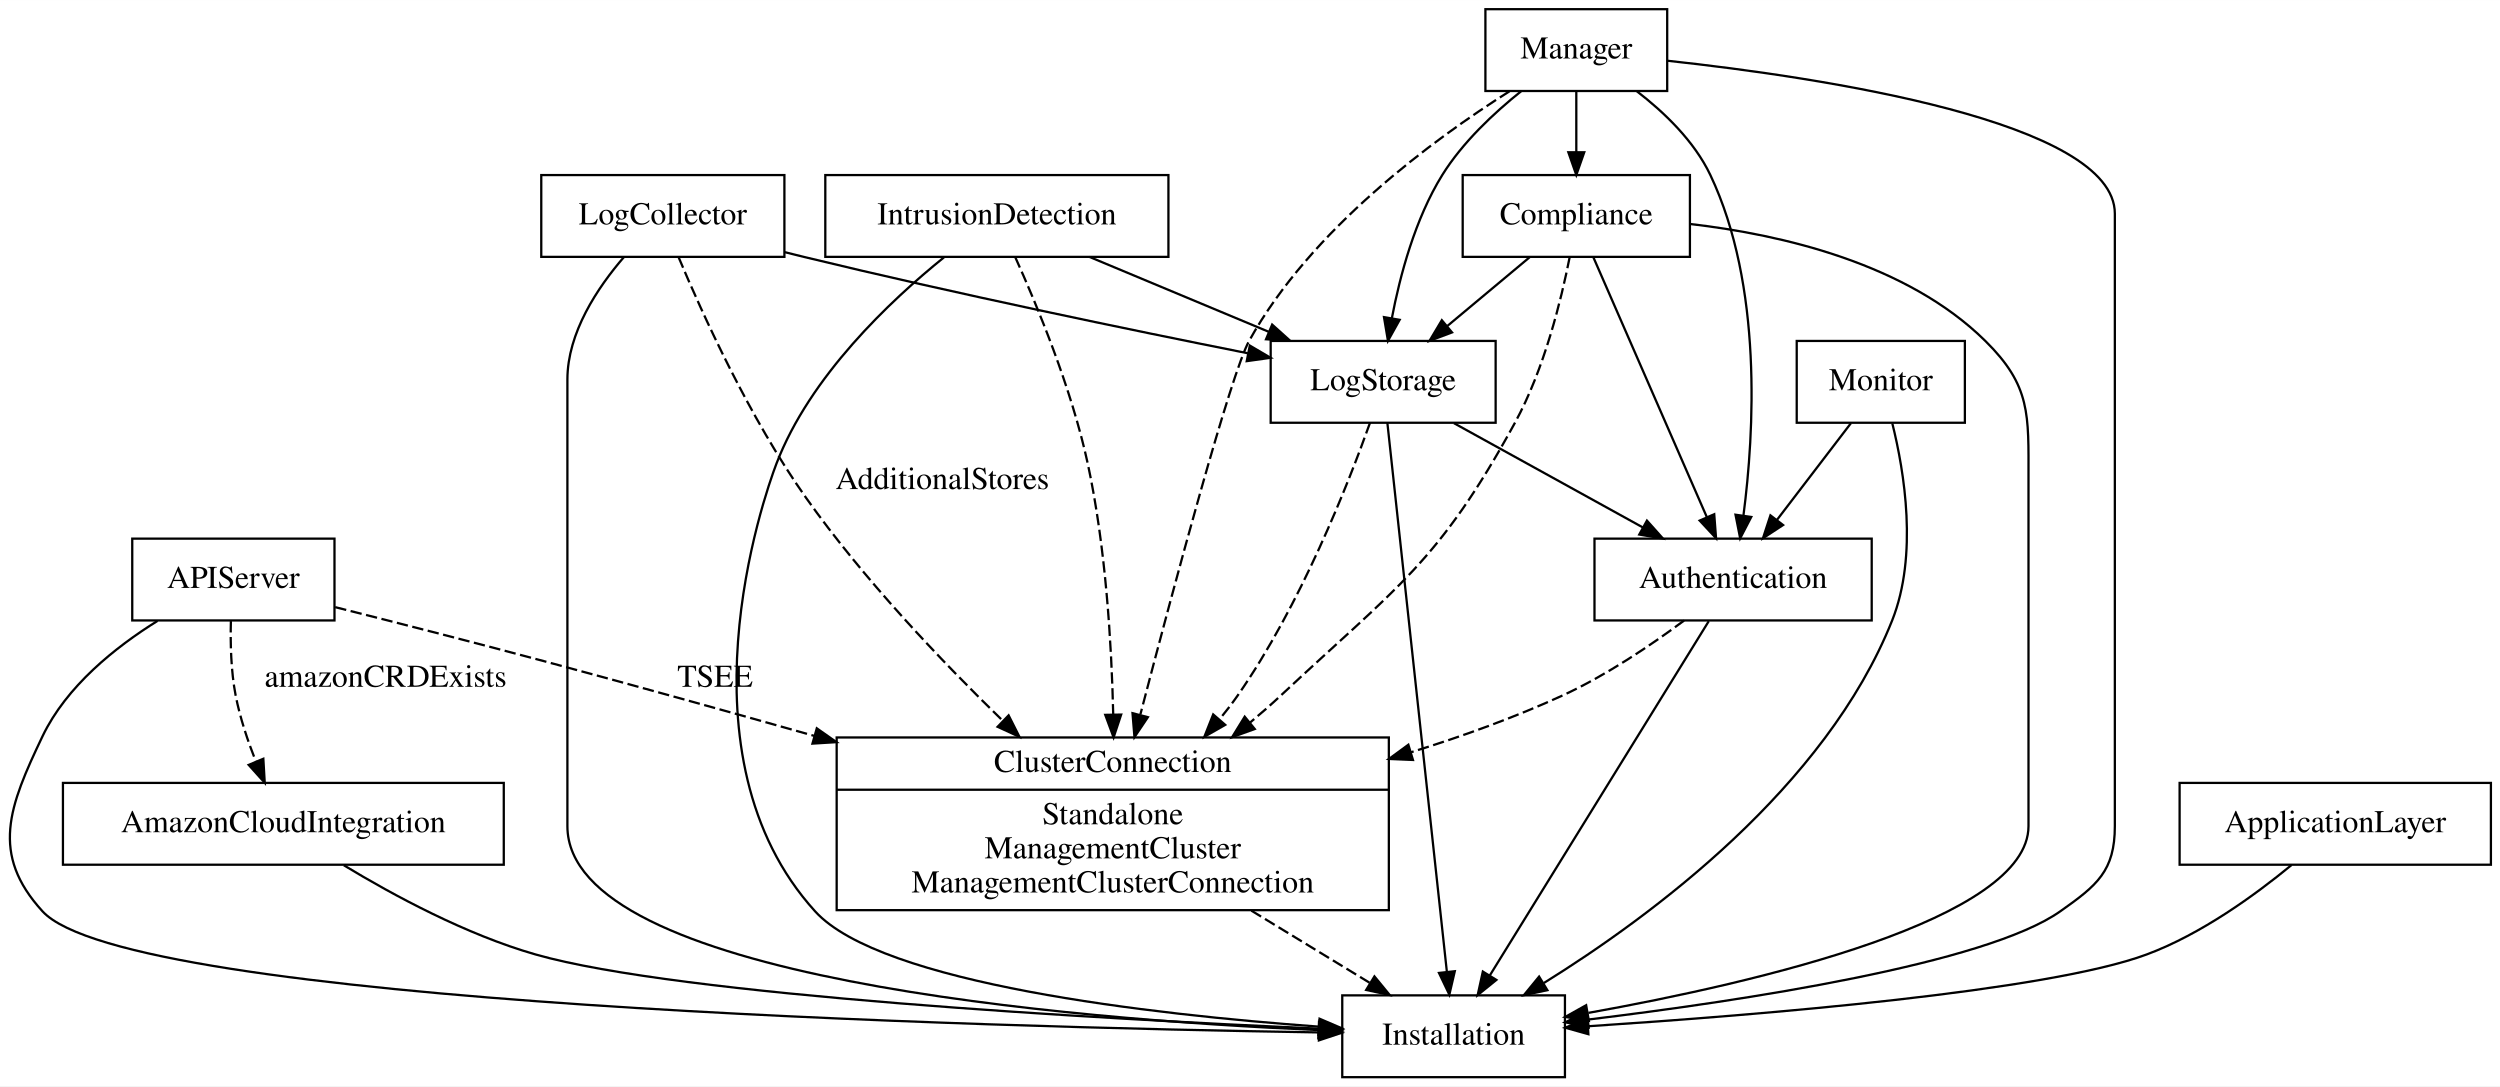
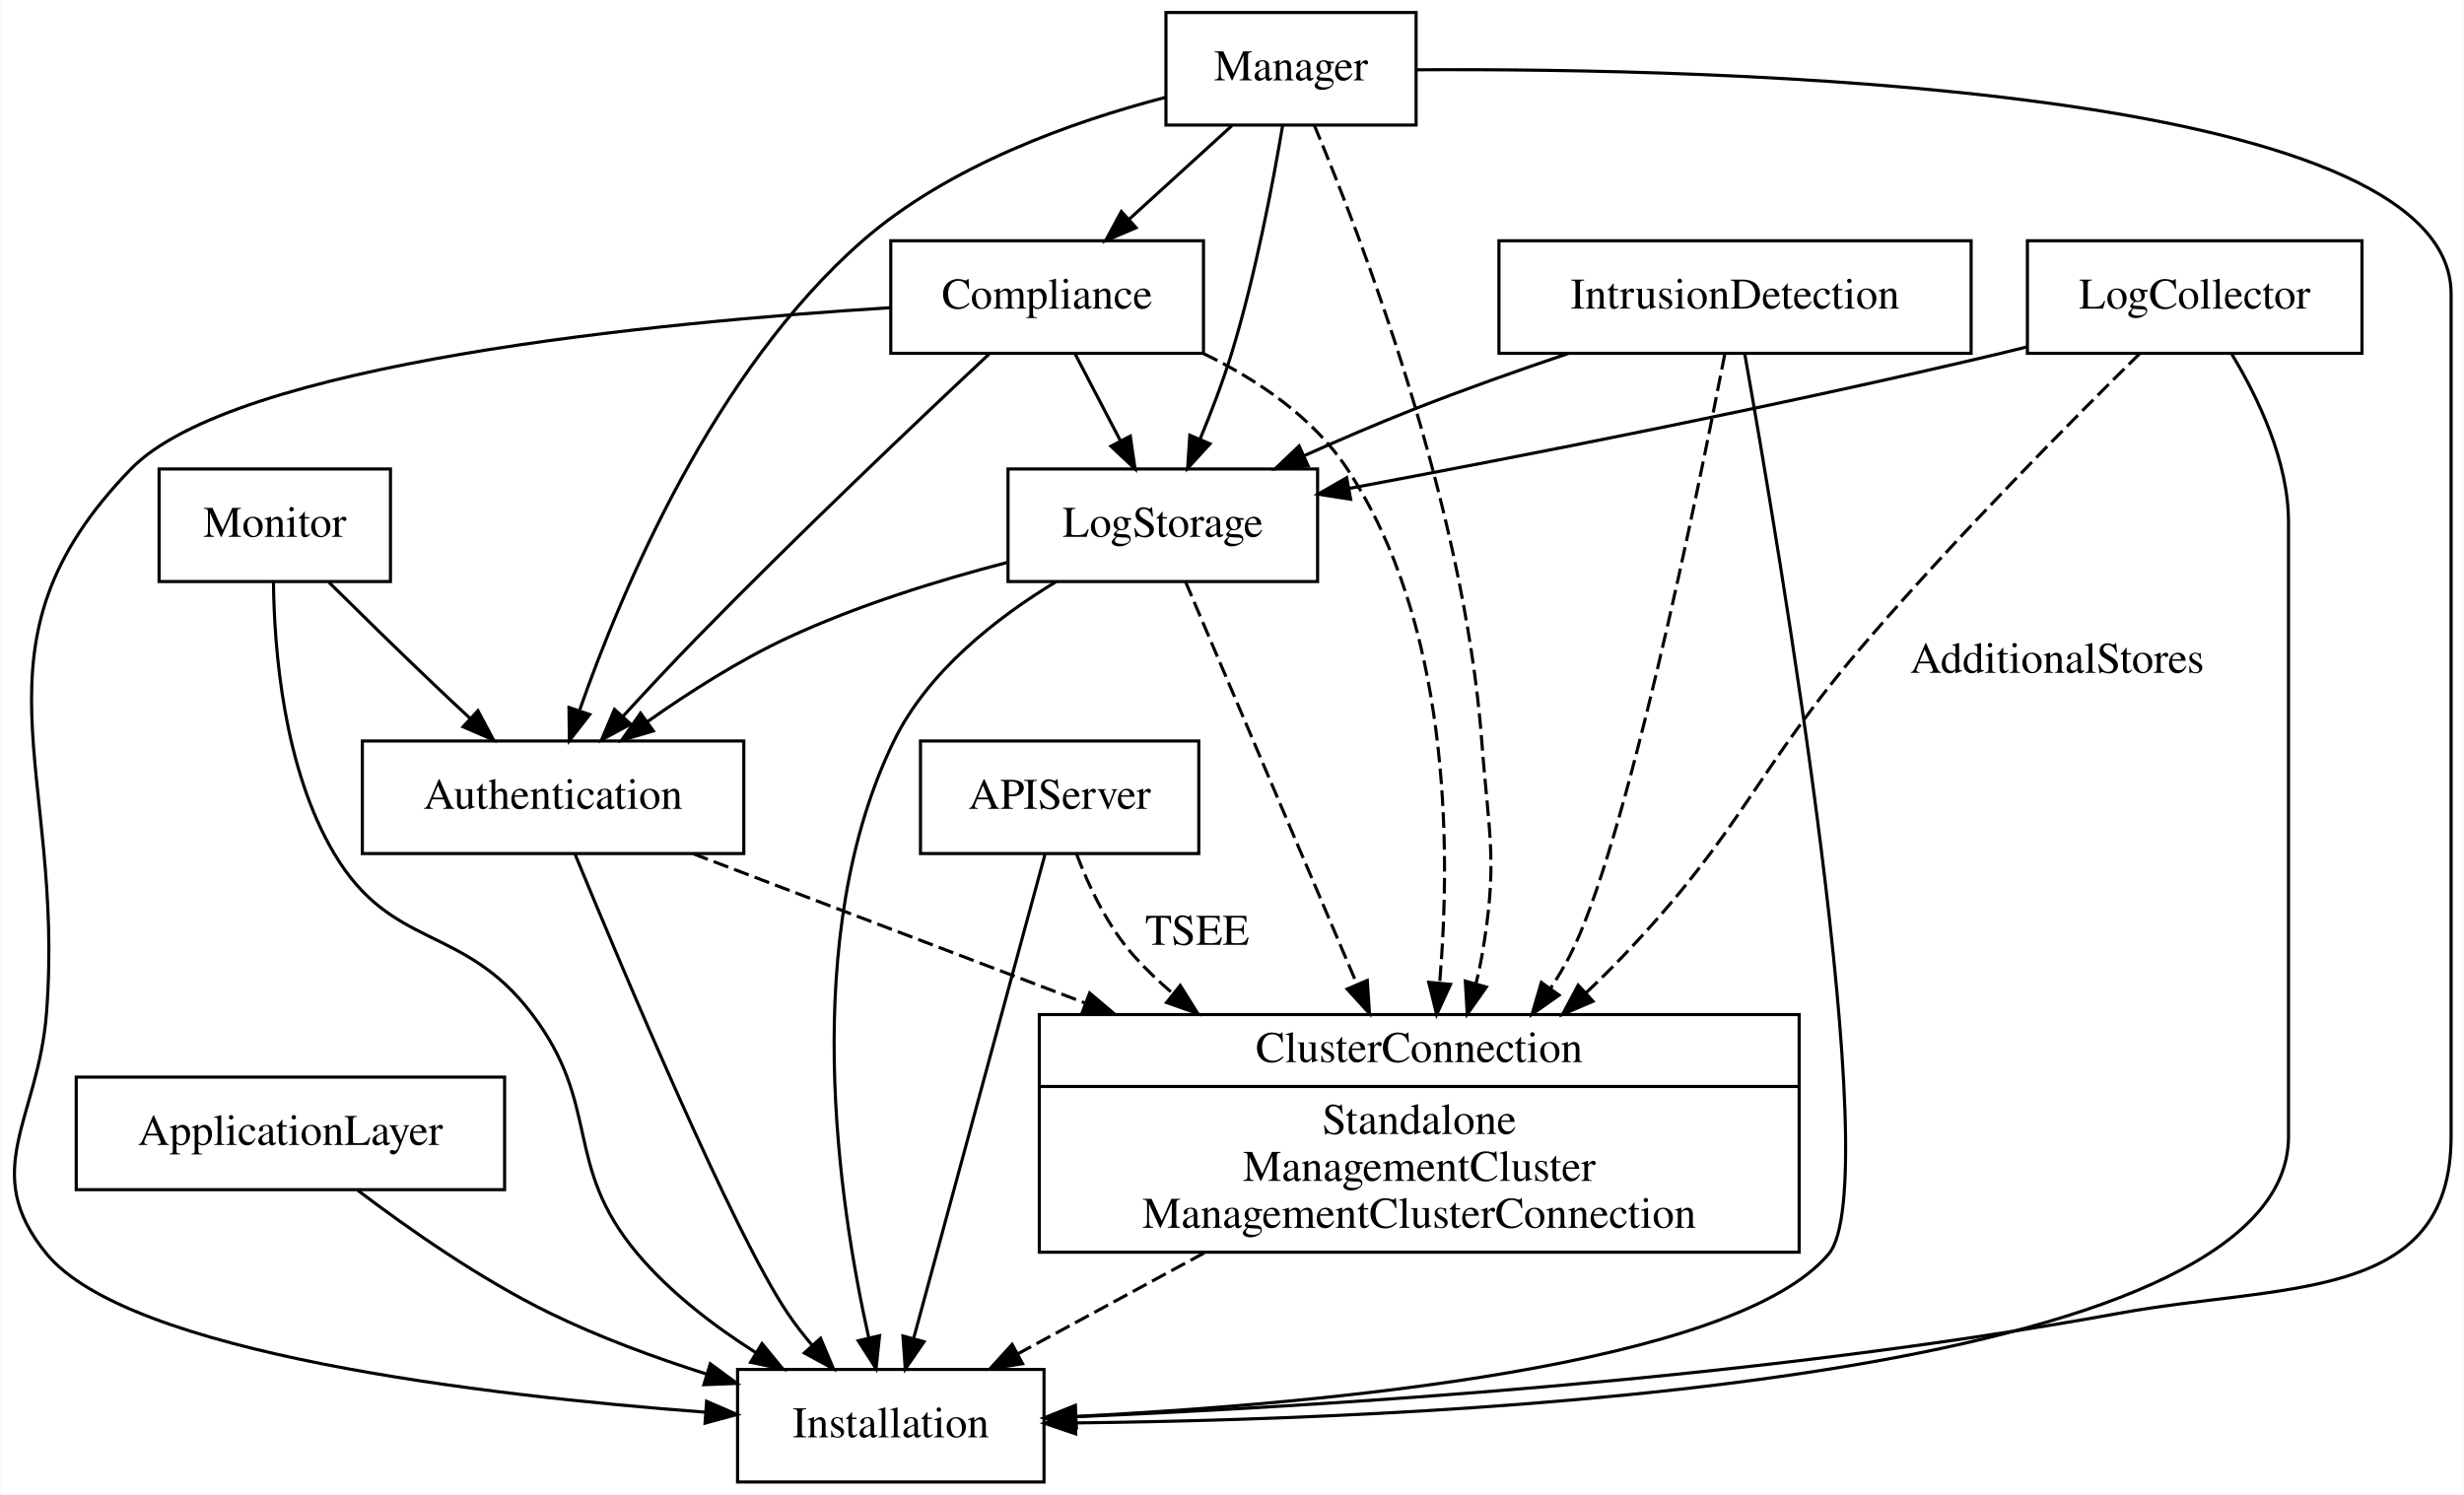
- <svg xmlns="http://www.w3.org/2000/svg" width="1100pt" height="478pt" viewBox="0.00 0.00 1100.20 478.00">
+ <svg xmlns="http://www.w3.org/2000/svg" width="788pt" height="478pt" viewBox="0.00 0.00 787.75 478.00">
  <g id="graph0" class="graph" transform="scale(1 1) rotate(0) translate(4 474)">
-     <polygon fill="white" stroke="transparent" points="-4,4 -4,-474 1096.2,-474 1096.2,4 -4,4" />
+     <polygon fill="white" stroke="transparent" points="-4,4 -4,-474 783.75,-474 783.75,4 -4,4" />
    <g id="node1" class="node">
-       <polygon fill="none" stroke="black" points="217.7,-129.5 23.7,-129.5 23.7,-93.5 217.7,-93.5 217.7,-129.5" />
-       <text text-anchor="middle" x="120.7" y="-107.8" font-family="Times,serif" font-size="14.00">AmazonCloudIntegration</text>
+       <polygon fill="none" stroke="black" points="379.25,-237 290.25,-237 290.25,-201 379.25,-201 379.25,-237" />
+       <text text-anchor="middle" x="334.75" y="-215.3" font-family="Times,serif" font-size="14.00">APIServer</text>
+     </g>
+     <g id="node4" class="node">
+       <polygon fill="none" stroke="black" points="328.25,-73.5 328.25,-149.5 571.25,-149.5 571.25,-73.5 328.25,-73.5" />
+       <text text-anchor="middle" x="449.75" y="-134.3" font-family="Times,serif" font-size="14.00">ClusterConnection</text>
+       <polyline fill="none" stroke="black" points="328.25,-126.5 571.25,-126.5 " />
+       <text text-anchor="middle" x="449.75" y="-111.3" font-family="Times,serif" font-size="14.00">Standalone</text>
+       <text text-anchor="middle" x="449.75" y="-96.3" font-family="Times,serif" font-size="14.00">ManagementCluster</text>
+       <text text-anchor="middle" x="449.75" y="-81.3" font-family="Times,serif" font-size="14.00">ManagementClusterConnection</text>
+     </g>
+     <g id="edge1" class="edge">
+       <path fill="none" stroke="black" stroke-dasharray="5,2" d="M340.18,-200.81C344.11,-190.42 350.22,-177.43 358.75,-168 362.47,-163.88 366.57,-159.97 370.91,-156.27" />
+       <polygon fill="black" stroke="black" points="373.33,-158.81 378.94,-149.83 368.95,-153.35 373.33,-158.81" />
+       <text text-anchor="middle" x="378.75" y="-171.8" font-family="Times,serif" font-size="14.00">TSEE</text>
+     </g>
+     <g id="node6" class="node">
+       <polygon fill="none" stroke="black" points="329.75,-36 231.75,-36 231.75,0 329.75,0 329.75,-36" />
+       <text text-anchor="middle" x="280.75" y="-14.3" font-family="Times,serif" font-size="14.00">Installation</text>
+     </g>
+     <g id="edge2" class="edge">
+       <path fill="none" stroke="black" d="M330.05,-200.69C320.61,-165.91 299.29,-87.33 288.03,-45.83" />
+       <polygon fill="black" stroke="black" points="291.39,-44.86 285.39,-36.13 284.64,-46.7 291.39,-44.86" />
+     </g>
+     <g id="node2" class="node">
+       <polygon fill="none" stroke="black" points="157.25,-129.5 20.25,-129.5 20.25,-93.5 157.25,-93.5 157.25,-129.5" />
+       <text text-anchor="middle" x="88.75" y="-107.8" font-family="Times,serif" font-size="14.00">ApplicationLayer</text>
+     </g>
+     <g id="edge3" class="edge">
+       <path fill="none" stroke="black" d="M110.23,-93.33C126.4,-81.06 149.5,-64.86 171.75,-54 187.5,-46.31 205.33,-39.76 221.95,-34.49" />
+       <polygon fill="black" stroke="black" points="223.03,-37.82 231.56,-31.53 220.97,-31.12 223.03,-37.82" />
+     </g>
+     <g id="node3" class="node">
+       <polygon fill="none" stroke="black" points="233.75,-237 111.75,-237 111.75,-201 233.75,-201 233.75,-237" />
+       <text text-anchor="middle" x="172.75" y="-215.3" font-family="Times,serif" font-size="14.00">Authentication</text>
+     </g>
+     <g id="edge4" class="edge">
+       <path fill="none" stroke="black" stroke-dasharray="5,2" d="M217.56,-200.93C251.44,-188.03 299.4,-169.76 342.94,-153.18" />
+       <polygon fill="black" stroke="black" points="344.35,-156.39 352.45,-149.56 341.86,-149.85 344.35,-156.39" />
+     </g>
+     <g id="edge5" class="edge">
+       <path fill="none" stroke="black" d="M179.77,-200.8C194.86,-164.18 230.39,-79.78 247.75,-54 250.11,-50.49 252.82,-47 255.67,-43.66" />
+       <polygon fill="black" stroke="black" points="258.3,-45.97 262.41,-36.2 253.11,-41.27 258.3,-45.97" />
+     </g>
+     <g id="edge6" class="edge">
+       <path fill="none" stroke="black" stroke-dasharray="5,2" d="M381.01,-73.28C360.77,-62.33 339.29,-50.7 321.42,-41.02" />
+       <polygon fill="black" stroke="black" points="322.89,-37.84 312.43,-36.16 319.56,-44 322.89,-37.84" />
+     </g>
+     <g id="node5" class="node">
+       <polygon fill="none" stroke="black" points="380.75,-397 280.75,-397 280.75,-361 380.75,-361 380.75,-397" />
+       <text text-anchor="middle" x="330.75" y="-375.3" font-family="Times,serif" font-size="14.00">Compliance</text>
+     </g>
+     <g id="edge7" class="edge">
+       <path fill="none" stroke="black" d="M312.18,-360.75C289.69,-339.7 250.83,-302.85 218.75,-270 210.88,-261.94 202.48,-252.94 195.04,-244.82" />
+       <polygon fill="black" stroke="black" points="197.57,-242.4 188.25,-237.36 192.39,-247.11 197.57,-242.4" />
+     </g>
+     <g id="edge8" class="edge">
+       <path fill="none" stroke="black" stroke-dasharray="5,2" d="M380.75,-360.93C398.07,-352.51 415.84,-340.52 426.75,-324 459.09,-274.99 460.13,-205.29 456.28,-159.49" />
+       <polygon fill="black" stroke="black" points="459.76,-159.16 455.33,-149.53 452.79,-159.82 459.76,-159.16" />
+     </g>
+     <g id="edge9" class="edge">
+       <path fill="none" stroke="black" d="M280.6,-375.59C205.91,-370.91 70.69,-357.89 37.75,-324 -16.8,-267.88 16.76,-228.03 10.75,-150 8.11,-115.88 -10.95,-99.47 10.75,-73 36.85,-41.16 150.1,-27.72 221.38,-22.33" />
+       <polygon fill="black" stroke="black" points="221.85,-25.81 231.57,-21.59 221.35,-18.82 221.85,-25.81" />
+     </g>
+     <g id="node9" class="node">
+       <polygon fill="none" stroke="black" points="417.25,-324 318.25,-324 318.25,-288 417.25,-288 417.25,-324" />
+       <text text-anchor="middle" x="367.75" y="-302.3" font-family="Times,serif" font-size="14.00">LogStorage</text>
+     </g>
+     <g id="edge10" class="edge">
+       <path fill="none" stroke="black" d="M339.7,-360.81C344.07,-352.44 349.4,-342.2 354.25,-332.9" />
+       <polygon fill="black" stroke="black" points="357.35,-334.51 358.87,-324.03 351.15,-331.28 357.35,-334.51" />
    </g>
    <g id="node7" class="node">
-       <polygon fill="none" stroke="black" points="684.7,-36 586.7,-36 586.7,0 684.7,0 684.7,-36" />
-       <text text-anchor="middle" x="635.7" y="-14.3" font-family="Times,serif" font-size="14.00">Installation</text>
-     </g>
-     <g id="edge1" class="edge">
-       <path fill="none" stroke="black" d="M147.32,-93.25C169.08,-80.07 201.14,-62.74 231.7,-54 294.81,-35.95 480.3,-25.63 576.43,-21.35" />
-       <polygon fill="black" stroke="black" points="576.73,-24.84 586.57,-20.91 576.43,-17.85 576.73,-24.84" />
-     </g>
-     <g id="node2" class="node">
-       <polygon fill="none" stroke="black" points="143.2,-237 54.2,-237 54.2,-201 143.2,-201 143.2,-237" />
-       <text text-anchor="middle" x="98.7" y="-215.3" font-family="Times,serif" font-size="14.00">APIServer</text>
-     </g>
-     <g id="edge2" class="edge">
-       <path fill="none" stroke="black" stroke-dasharray="5,2" d="M97.61,-200.72C97.35,-191.02 97.63,-178.74 99.7,-168 101.6,-158.19 105.07,-147.86 108.65,-138.8" />
-       <polygon fill="black" stroke="black" points="111.89,-140.13 112.51,-129.55 105.43,-137.43 111.89,-140.13" />
-       <text text-anchor="middle" x="165.7" y="-171.8" font-family="Times,serif" font-size="14.00">amazonCRDExists</text>
-     </g>
-     <g id="node5" class="node">
-       <polygon fill="none" stroke="black" points="364.2,-73.5 364.2,-149.5 607.2,-149.5 607.2,-73.5 364.2,-73.5" />
-       <text text-anchor="middle" x="485.7" y="-134.3" font-family="Times,serif" font-size="14.00">ClusterConnection</text>
-       <polyline fill="none" stroke="black" points="364.2,-126.5 607.2,-126.5 " />
-       <text text-anchor="middle" x="485.7" y="-111.3" font-family="Times,serif" font-size="14.00">Standalone</text>
-       <text text-anchor="middle" x="485.7" y="-96.3" font-family="Times,serif" font-size="14.00">ManagementCluster</text>
-       <text text-anchor="middle" x="485.7" y="-81.3" font-family="Times,serif" font-size="14.00">ManagementClusterConnection</text>
-     </g>
-     <g id="edge3" class="edge">
-       <path fill="none" stroke="black" stroke-dasharray="5,2" d="M143.51,-206.85C170.3,-200.11 205,-191.25 235.7,-183 274.35,-172.62 316.24,-160.96 354.48,-150.16" />
-       <polygon fill="black" stroke="black" points="355.45,-153.53 364.12,-147.44 353.54,-146.79 355.45,-153.53" />
-       <text text-anchor="middle" x="310.7" y="-171.8" font-family="Times,serif" font-size="14.00">TSEE</text>
-     </g>
-     <g id="edge4" class="edge">
-       <path fill="none" stroke="black" d="M65.32,-200.8C46.7,-189.21 25.21,-172.01 14.7,-150 -0.03,-119.11 -8.38,-98.27 14.7,-73 52.13,-32.04 428.11,-22.05 576.21,-19.7" />
-       <polygon fill="black" stroke="black" points="576.52,-23.19 586.47,-19.54 576.42,-16.19 576.52,-23.19" />
-     </g>
-     <g id="node3" class="node">
-       <polygon fill="none" stroke="black" points="1092.2,-129.5 955.2,-129.5 955.2,-93.5 1092.2,-93.5 1092.2,-129.5" />
-       <text text-anchor="middle" x="1023.7" y="-107.8" font-family="Times,serif" font-size="14.00">ApplicationLayer</text>
-     </g>
-     <g id="edge5" class="edge">
-       <path fill="none" stroke="black" d="M1004.44,-93.35C988.52,-80.23 964.72,-62.93 940.7,-54 897.05,-37.77 770.83,-27.39 695.14,-22.43" />
-       <polygon fill="black" stroke="black" points="695.01,-18.92 684.81,-21.77 694.57,-25.9 695.01,-18.92" />
-     </g>
-     <g id="node4" class="node">
-       <polygon fill="none" stroke="black" points="819.7,-237 697.7,-237 697.7,-201 819.7,-201 819.7,-237" />
-       <text text-anchor="middle" x="758.7" y="-215.3" font-family="Times,serif" font-size="14.00">Authentication</text>
-     </g>
-     <g id="edge6" class="edge">
-       <path fill="none" stroke="black" stroke-dasharray="5,2" d="M737.14,-200.96C722.71,-190.24 702.9,-176.82 683.7,-168 662.7,-158.35 639.65,-150.03 616.94,-142.99" />
-       <polygon fill="black" stroke="black" points="617.82,-139.6 607.24,-140.05 615.79,-146.3 617.82,-139.6" />
-     </g>
-     <g id="edge7" class="edge">
-       <path fill="none" stroke="black" d="M748,-200.69C726.32,-165.61 677.11,-85.99 651.64,-44.78" />
-       <polygon fill="black" stroke="black" points="654.53,-42.8 646.29,-36.13 648.57,-46.48 654.53,-42.8" />
-     </g>
-     <g id="edge8" class="edge">
-       <path fill="none" stroke="black" stroke-dasharray="5,2" d="M546.71,-73.28C564.34,-62.53 583.04,-51.12 598.72,-41.56" />
-       <polygon fill="black" stroke="black" points="600.86,-44.35 607.58,-36.16 597.22,-38.38 600.86,-44.35" />
-     </g>
-     <g id="node6" class="node">
-       <polygon fill="none" stroke="black" points="739.7,-397 639.7,-397 639.7,-361 739.7,-361 739.7,-397" />
-       <text text-anchor="middle" x="689.7" y="-375.3" font-family="Times,serif" font-size="14.00">Compliance</text>
-     </g>
-     <g id="edge9" class="edge">
-       <path fill="none" stroke="black" d="M697.22,-360.79C709.25,-333.25 732.91,-279.06 747.12,-246.53" />
-       <polygon fill="black" stroke="black" points="750.4,-247.75 751.2,-237.19 743.99,-244.95 750.4,-247.75" />
-     </g>
-     <g id="edge10" class="edge">
-       <path fill="none" stroke="black" stroke-dasharray="5,2" d="M686.79,-360.92C683.1,-342.18 675.62,-311.62 662.7,-288 628.98,-226.33 611.01,-216.04 559.7,-168 555.42,-163.99 550.86,-160 546.18,-156.1" />
-       <polygon fill="black" stroke="black" points="548.19,-153.22 538.22,-149.63 543.77,-158.65 548.19,-153.22" />
+       <polygon fill="none" stroke="black" points="626.25,-397 475.25,-397 475.25,-361 626.25,-361 626.25,-397" />
+       <text text-anchor="middle" x="550.75" y="-375.3" font-family="Times,serif" font-size="14.00">IntrusionDetection</text>
    </g>
    <g id="edge11" class="edge">
-       <path fill="none" stroke="black" d="M740.03,-375.44C780.18,-370.76 835.23,-358.04 869.7,-324 889.76,-304.2 888.7,-291.68 888.7,-263.5 888.7,-263.5 888.7,-263.5 888.7,-110.5 888.7,-69.51 769.81,-41.72 695.03,-28.3" />
-       <polygon fill="black" stroke="black" points="695.24,-24.78 684.78,-26.5 694.03,-31.67 695.24,-24.78" />
+       <path fill="none" stroke="black" stroke-dasharray="5,2" d="M547.46,-360.71C538.94,-316.84 515.59,-202.27 497.75,-168 495.94,-164.54 493.89,-161.11 491.66,-157.76" />
+       <polygon fill="black" stroke="black" points="494.49,-155.71 485.83,-149.61 488.8,-159.78 494.49,-155.71" />
+     </g>
+     <g id="edge12" class="edge">
+       <path fill="none" stroke="black" d="M553.84,-360.89C564.67,-299.84 599.3,-95.2 580.75,-73 550.7,-37.06 418.72,-25 340.17,-20.98" />
+       <polygon fill="black" stroke="black" points="340.09,-17.48 329.93,-20.49 339.75,-24.47 340.09,-17.48" />
+     </g>
+     <g id="edge13" class="edge">
+       <path fill="none" stroke="black" d="M497.47,-360.97C481.37,-355.54 463.74,-349.3 447.75,-343 436.34,-338.51 424.2,-333.28 412.92,-328.23" />
+       <polygon fill="black" stroke="black" points="414.23,-324.98 403.67,-324.05 411.34,-331.36 414.23,-324.98" />
+     </g>
+     <g id="node8" class="node">
+       <polygon fill="none" stroke="black" points="751.25,-397 644.25,-397 644.25,-361 751.25,-361 751.25,-397" />
+       <text text-anchor="middle" x="697.75" y="-375.3" font-family="Times,serif" font-size="14.00">LogCollector</text>
+     </g>
+     <g id="edge14" class="edge">
+       <path fill="none" stroke="black" stroke-dasharray="5,2" d="M680.22,-360.96C659.05,-340.12 622.68,-303.48 593.75,-270 556.25,-226.62 554.31,-209.5 514.75,-168 511.03,-164.11 507.07,-160.2 503,-156.37" />
+       <polygon fill="black" stroke="black" points="505.32,-153.75 495.59,-149.57 500.59,-158.91 505.32,-153.75" />
+       <text text-anchor="middle" x="653.75" y="-258.8" font-family="Times,serif" font-size="14.00">AdditionalStores</text>
+     </g>
+     <g id="edge15" class="edge">
+       <path fill="none" stroke="black" d="M709.6,-360.76C717.99,-346.88 727.75,-326.54 727.75,-307 727.75,-307 727.75,-307 727.75,-110.5 727.75,-32.28 461.71,-20.29 340.12,-18.9" />
+       <polygon fill="black" stroke="black" points="339.89,-15.39 329.86,-18.8 339.83,-22.39 339.89,-15.39" />
+     </g>
+     <g id="edge16" class="edge">
+       <path fill="none" stroke="black" d="M644.04,-363.03C641.24,-362.33 638.46,-361.64 635.75,-361 564.45,-344.06 481.68,-327.92 427.2,-317.76" />
+       <polygon fill="black" stroke="black" points="427.83,-314.32 417.36,-315.94 426.56,-321.21 427.83,-314.32" />
+     </g>
+     <g id="edge17" class="edge">
+       <path fill="none" stroke="black" d="M318.06,-294.13C295.96,-288.39 269.98,-280.35 247.75,-270 232.15,-262.74 216.12,-252.49 202.91,-243.17" />
+       <polygon fill="black" stroke="black" points="204.82,-240.23 194.66,-237.21 200.72,-245.9 204.82,-240.23" />
+     </g>
+     <g id="edge18" class="edge">
+       <path fill="none" stroke="black" stroke-dasharray="5,2" d="M375.02,-287.92C387.2,-259.32 412.13,-200.8 429.84,-159.23" />
+       <polygon fill="black" stroke="black" points="433.14,-160.42 433.84,-149.85 426.7,-157.67 433.14,-160.42" />
+     </g>
+     <g id="edge19" class="edge">
+       <path fill="none" stroke="black" d="M333.63,-287.96C314.59,-276.43 292.58,-259.25 281.75,-237 251.27,-174.42 264.07,-89.24 273.69,-46.24" />
+       <polygon fill="black" stroke="black" points="277.16,-46.78 276.04,-36.25 270.34,-45.18 277.16,-46.78" />
    </g>
    <g id="node10" class="node">
-       <polygon fill="none" stroke="black" points="654.2,-324 555.2,-324 555.2,-288 654.2,-288 654.2,-324" />
-       <text text-anchor="middle" x="604.7" y="-302.3" font-family="Times,serif" font-size="14.00">LogStorage</text>
-     </g>
-     <g id="edge12" class="edge">
-       <path fill="none" stroke="black" d="M669.13,-360.81C658.27,-351.74 644.78,-340.48 632.96,-330.6" />
-       <polygon fill="black" stroke="black" points="635.01,-327.75 625.09,-324.03 630.52,-333.13 635.01,-327.75" />
-     </g>
-     <g id="node8" class="node">
-       <polygon fill="none" stroke="black" points="510.2,-397 359.2,-397 359.2,-361 510.2,-361 510.2,-397" />
-       <text text-anchor="middle" x="434.7" y="-375.3" font-family="Times,serif" font-size="14.00">IntrusionDetection</text>
-     </g>
-     <g id="edge13" class="edge">
-       <path fill="none" stroke="black" stroke-dasharray="5,2" d="M442.79,-360.87C452.25,-339.95 467.54,-303.23 474.7,-270 482.56,-233.53 485.17,-191.31 485.9,-159.78" />
-       <polygon fill="black" stroke="black" points="489.4,-159.57 486.07,-149.51 482.4,-159.45 489.4,-159.57" />
-     </g>
-     <g id="edge14" class="edge">
-       <path fill="none" stroke="black" d="M411.42,-360.78C387.71,-341.66 352.4,-308.36 337.7,-270 332.12,-255.43 292.49,-141.54 354.7,-73 383.72,-41.03 502.89,-27.58 576.4,-22.24" />
-       <polygon fill="black" stroke="black" points="576.72,-25.72 586.46,-21.54 576.24,-18.74 576.72,-25.72" />
-     </g>
-     <g id="edge15" class="edge">
-       <path fill="none" stroke="black" d="M475.42,-360.99C499.11,-351.1 529.17,-338.54 554.34,-328.03" />
-       <polygon fill="black" stroke="black" points="555.85,-331.2 563.73,-324.11 553.15,-324.74 555.85,-331.2" />
-     </g>
-     <g id="node9" class="node">
-       <polygon fill="none" stroke="black" points="341.2,-397 234.2,-397 234.2,-361 341.2,-361 341.2,-397" />
-       <text text-anchor="middle" x="287.7" y="-375.3" font-family="Times,serif" font-size="14.00">LogCollector</text>
-     </g>
-     <g id="edge16" class="edge">
-       <path fill="none" stroke="black" stroke-dasharray="5,2" d="M294.64,-360.83C304.98,-336.22 325.89,-290.06 350.7,-255 376,-219.25 409.92,-183.48 437.43,-156.72" />
-       <polygon fill="black" stroke="black" points="439.87,-159.23 444.64,-149.77 435.02,-154.19 439.87,-159.23" />
-       <text text-anchor="middle" x="410.7" y="-258.8" font-family="Times,serif" font-size="14.00">AdditionalStores</text>
-     </g>
-     <g id="edge17" class="edge">
-       <path fill="none" stroke="black" d="M270.62,-360.96C258.99,-347.51 245.7,-327.62 245.7,-307 245.7,-307 245.7,-307 245.7,-110.5 245.7,-43.46 466.87,-25.5 576.1,-20.72" />
-       <polygon fill="black" stroke="black" points="576.46,-24.21 586.31,-20.3 576.17,-17.21 576.46,-24.21" />
-     </g>
-     <g id="edge18" class="edge">
-       <path fill="none" stroke="black" d="M341.42,-363.06C344.22,-362.35 346.99,-361.66 349.7,-361 416.29,-344.84 493.31,-328.9 545.13,-318.58" />
-       <polygon fill="black" stroke="black" points="546.02,-321.97 555.15,-316.59 544.66,-315.11 546.02,-321.97" />
-     </g>
-     <g id="edge19" class="edge">
-       <path fill="none" stroke="black" d="M635.87,-287.8C659.85,-274.56 693.15,-256.18 719.03,-241.9" />
-       <polygon fill="black" stroke="black" points="720.79,-244.93 727.85,-237.03 717.4,-238.8 720.79,-244.93" />
+       <polygon fill="none" stroke="black" points="448.75,-470 368.75,-470 368.75,-434 448.75,-434 448.75,-470" />
+       <text text-anchor="middle" x="408.75" y="-448.3" font-family="Times,serif" font-size="14.00">Manager</text>
    </g>
    <g id="edge20" class="edge">
-       <path fill="none" stroke="black" stroke-dasharray="5,2" d="M598.92,-287.99C589.31,-261.06 568.33,-207.62 540.7,-168 538.26,-164.5 535.58,-161.01 532.77,-157.6" />
-       <polygon fill="black" stroke="black" points="535.2,-155.05 526,-149.79 529.9,-159.64 535.2,-155.05" />
+       <path fill="none" stroke="black" d="M368.63,-442.87C339.07,-435.18 299.37,-421.14 271.75,-397 224.25,-355.49 194.74,-285.39 181.31,-247.05" />
+       <polygon fill="black" stroke="black" points="184.47,-245.48 177.95,-237.13 177.84,-247.72 184.47,-245.48" />
    </g>
    <g id="edge21" class="edge">
-       <path fill="none" stroke="black" d="M606.55,-287.97C611.73,-240.19 626.42,-104.62 632.75,-46.27" />
-       <polygon fill="black" stroke="black" points="636.23,-46.63 633.83,-36.31 629.27,-45.87 636.23,-46.63" />
+       <path fill="none" stroke="black" stroke-dasharray="5,2" d="M416.18,-433.96C431.16,-398.27 464.04,-312.7 469.75,-237 472.05,-206.42 475.02,-198.21 469.75,-168 469.25,-165.16 468.62,-162.28 467.9,-159.39" />
+       <polygon fill="black" stroke="black" points="471.22,-158.29 465.11,-149.64 464.49,-160.21 471.22,-158.29" />
+     </g>
+     <g id="edge22" class="edge">
+       <path fill="none" stroke="black" d="M389.86,-433.81C380,-424.83 367.76,-413.69 356.99,-403.89" />
+       <polygon fill="black" stroke="black" points="359.2,-401.17 349.45,-397.03 354.49,-406.35 359.2,-401.17" />
+     </g>
+     <g id="edge23" class="edge">
+       <path fill="none" stroke="black" d="M448.8,-451.68C544.73,-452.25 779.75,-446.81 779.75,-380 779.75,-380 779.75,-380 779.75,-110.5 779.75,-57.11 726.26,-63.59 673.75,-54 556.54,-32.59 417.17,-24.12 339.87,-20.88" />
+       <polygon fill="black" stroke="black" points="339.97,-17.39 329.84,-20.48 339.69,-24.38 339.97,-17.39" />
+     </g>
+     <g id="edge24" class="edge">
+       <path fill="none" stroke="black" d="M406.07,-433.85C402.99,-415.57 397.38,-385.89 389.75,-361 386.94,-351.86 383.21,-342.11 379.62,-333.45" />
+       <polygon fill="black" stroke="black" points="382.83,-332.05 375.68,-324.22 376.39,-334.79 382.83,-332.05" />
    </g>
    <g id="node11" class="node">
-       <polygon fill="none" stroke="black" points="729.7,-470 649.7,-470 649.7,-434 729.7,-434 729.7,-470" />
-       <text text-anchor="middle" x="689.7" y="-448.3" font-family="Times,serif" font-size="14.00">Manager</text>
-     </g>
-     <g id="edge22" class="edge">
-       <path fill="none" stroke="black" d="M716.22,-433.98C728.37,-424.65 741.62,-411.93 748.7,-397 771.78,-348.36 767.99,-283.56 763.28,-247.39" />
-       <polygon fill="black" stroke="black" points="766.69,-246.54 761.81,-237.13 759.76,-247.53 766.69,-246.54" />
-     </g>
-     <g id="edge23" class="edge">
-       <path fill="none" stroke="black" stroke-dasharray="5,2" d="M660.27,-433.85C626.69,-412.61 572.91,-373.14 545.7,-324 537.68,-309.51 512.95,-217.44 497.86,-159.65" />
-       <polygon fill="black" stroke="black" points="501.16,-158.43 495.25,-149.63 494.39,-160.19 501.16,-158.43" />
-     </g>
-     <g id="edge24" class="edge">
-       <path fill="none" stroke="black" d="M689.7,-433.81C689.7,-425.79 689.7,-416.05 689.7,-407.07" />
-       <polygon fill="black" stroke="black" points="693.2,-407.03 689.7,-397.03 686.2,-407.03 693.2,-407.03" />
+       <polygon fill="none" stroke="black" points="120.75,-324 46.75,-324 46.75,-288 120.75,-288 120.75,-324" />
+       <text text-anchor="middle" x="83.75" y="-302.3" font-family="Times,serif" font-size="14.00">Monitor</text>
    </g>
    <g id="edge25" class="edge">
-       <path fill="none" stroke="black" d="M729.91,-447.3C797.52,-439.95 926.7,-420.59 926.7,-380 926.7,-380 926.7,-380 926.7,-110.5 926.7,-90.71 918.87,-84.41 902.7,-73 869.9,-49.85 763.17,-33.65 695,-25.37" />
-       <polygon fill="black" stroke="black" points="695.16,-21.87 684.82,-24.16 694.33,-28.82 695.16,-21.87" />
+       <path fill="none" stroke="black" d="M101.08,-287.74C110.89,-278.04 123.42,-265.76 134.75,-255 138.47,-251.46 142.43,-247.75 146.33,-244.13" />
+       <polygon fill="black" stroke="black" points="148.72,-246.69 153.7,-237.33 143.97,-241.54 148.72,-246.69" />
    </g>
    <g id="edge26" class="edge">
-       <path fill="none" stroke="black" d="M665.47,-433.93C653.45,-424.33 639.64,-411.39 630.7,-397 618.75,-377.73 612.1,-352.76 608.53,-334.01" />
-       <polygon fill="black" stroke="black" points="611.96,-333.3 606.81,-324.04 605.06,-334.49 611.96,-333.3" />
-     </g>
-     <g id="node12" class="node">
-       <polygon fill="none" stroke="black" points="860.7,-324 786.7,-324 786.7,-288 860.7,-288 860.7,-324" />
-       <text text-anchor="middle" x="823.7" y="-302.3" font-family="Times,serif" font-size="14.00">Monitor</text>
-     </g>
-     <g id="edge27" class="edge">
-       <path fill="none" stroke="black" d="M810.55,-287.8C801.21,-275.59 788.52,-258.99 778.03,-245.28" />
-       <polygon fill="black" stroke="black" points="780.69,-242.99 771.84,-237.18 775.13,-247.25 780.69,-242.99" />
-     </g>
-     <g id="edge28" class="edge">
-       <path fill="none" stroke="black" d="M828.77,-287.72C834.06,-266.48 840.13,-229.72 828.7,-201 799.51,-127.63 722.86,-70.9 675.4,-41.43" />
-       <polygon fill="black" stroke="black" points="676.97,-38.29 666.61,-36.08 673.33,-44.27 676.97,-38.29" />
+       <path fill="none" stroke="black" d="M83.33,-287.9C83.56,-266.2 86.54,-228.31 102.75,-201 121.13,-170.02 143.86,-178.61 165.75,-150 188.48,-120.29 175.67,-101.63 199.75,-73 210.19,-60.59 224.18,-49.89 237.6,-41.37" />
+       <polygon fill="black" stroke="black" points="239.57,-44.27 246.3,-36.09 235.93,-38.29 239.57,-44.27" />
    </g>
  </g>
</svg>
